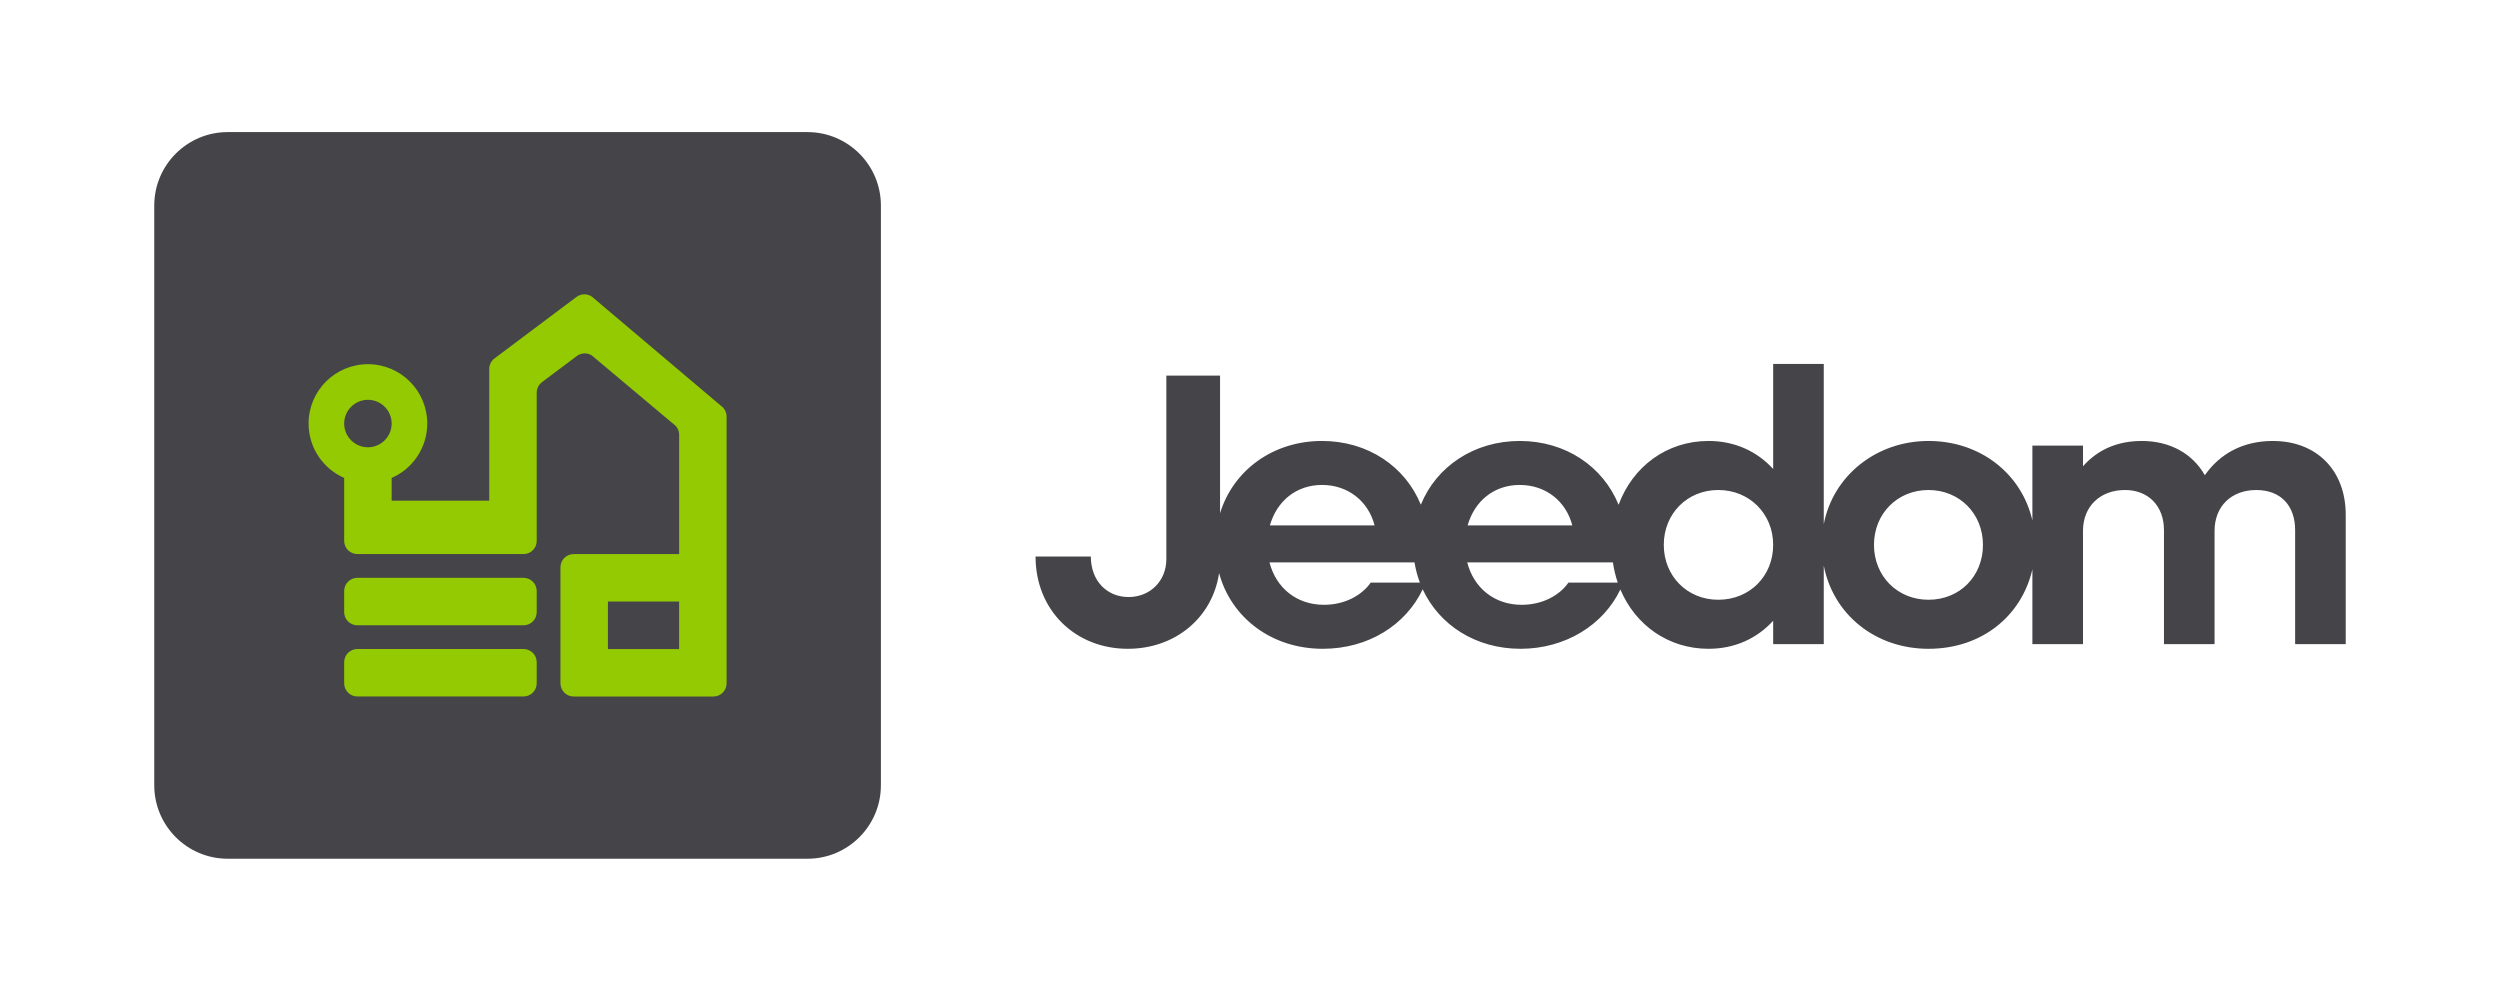
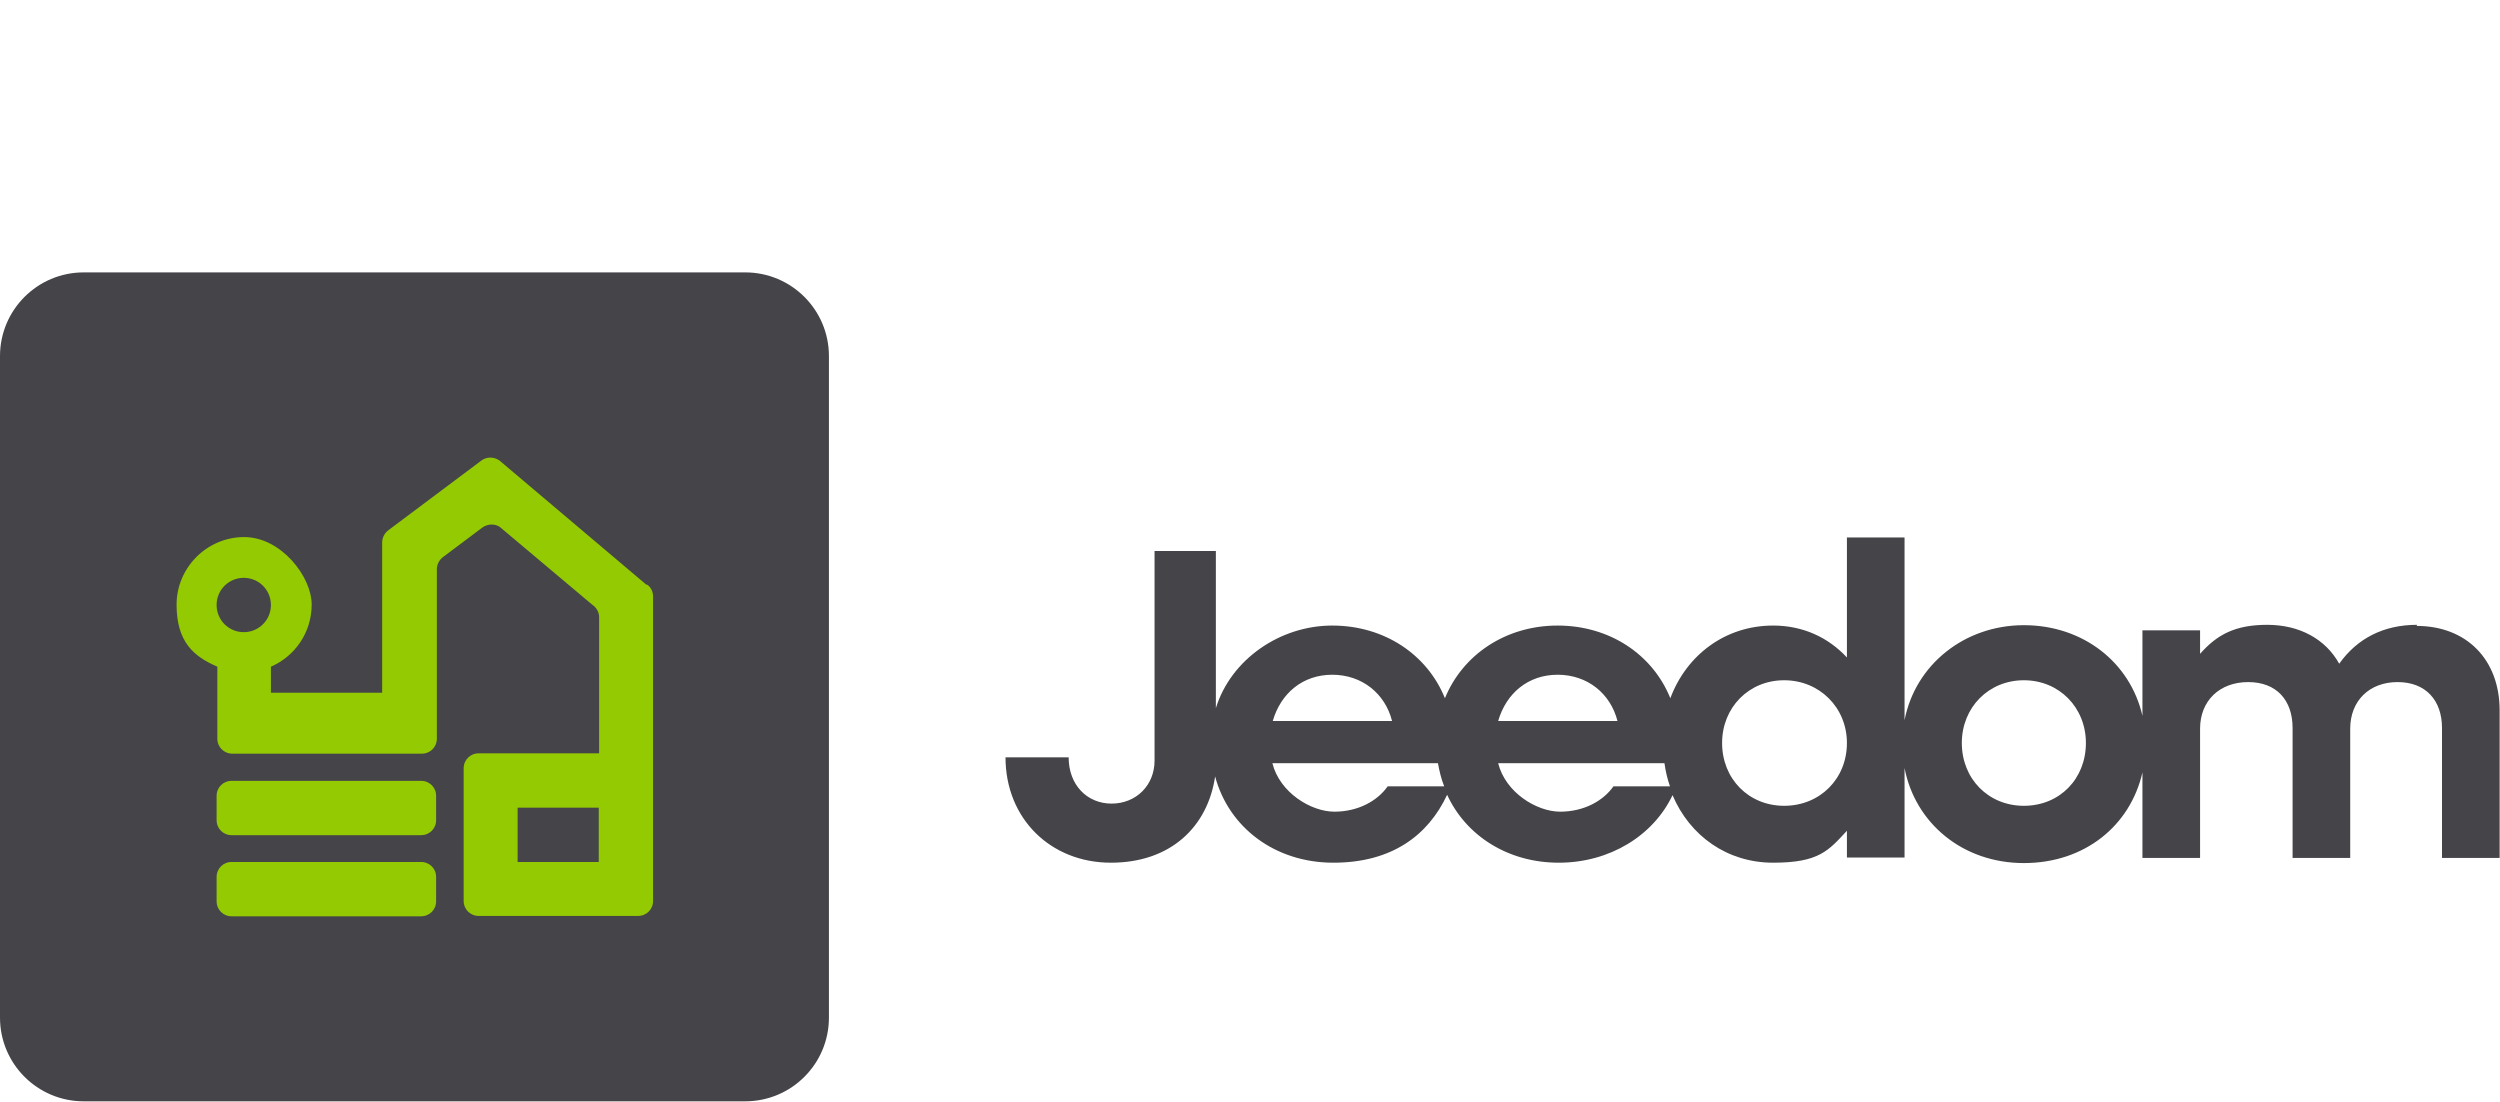
- <svg xmlns="http://www.w3.org/2000/svg" id="logo-jeedom-grand-nom-couleur" viewBox="0 0 3062 1214">
+ <svg xmlns="http://www.w3.org/2000/svg" id="logo-jeedom-grand-nom-couleur" version="1.1" viewBox="0 0 681 300">
  <defs>
-     <style>.cls-1{fill:#4aff64;}.cls-2{fill:#94ca02;}.cls-3{fill:#454449;}.cls-4{opacity:0;}</style>
+     <style>
+       .st0 {
+         fill: #94ca02;
+       }
+ 
+       .st1 {
+         fill: #454449;
+       }
+     </style>
  </defs>
-   <g class="cls-4">
-     <rect class="cls-1" y="-.22" width="3062" height="1214" />
-   </g>
  <g id="Jeedom-logo-color">
-     <path id="Jeedom-wordmark" class="cls-3" d="M2783.9,540.09c-35.76,0-64.36,14.78-83.43,41.95-14.78-26.22-42.43-41.95-77.23-41.95-29.56,0-53.87,10.49-71.99,30.98v-25.26h-61.98v91.66c-13.12-57.12-63.55-97.38-127.28-97.38s-116.82,42.42-128.24,101.96v-196.34h-61.98v128.7c-19.55-21.45-46.72-34.32-79.14-34.32-51.26,0-92.94,31.43-110.17,78.15-19.09-46.9-64.9-78.15-121.05-78.15s-102.16,31.39-121.17,78.05c-19.11-46.84-64.9-78.05-121.01-78.05-60.38,0-108.82,36.13-124.91,88.5v-168.58h-65.79v224.99c0,26.22-19.55,46.24-46.24,46.24s-46.24-20.02-46.24-49.57h-67.7c0,65.78,48.63,112.97,112.99,112.97,58.85,0,103.94-38.87,111.78-92.74,14.75,54.65,64.28,92.74,127.07,92.74,55.7,0,101.65-29.2,122.33-72.85,20.27,43.78,65,72.85,119.85,72.85s101.53-29.13,122.25-72.67c18.38,43.68,58.78,72.67,108.01,72.67,32.42,0,59.59-12.87,79.14-34.32v28.6h61.98v-96.23c11.42,59.53,62.82,101.96,128.24,101.96s114.16-40.26,127.28-97.38v91.66h61.98v-138.71c0-30.03,20.98-50.05,51.49-50.05,28.6,0,47.68,19.54,47.68,49.1v139.67h61.98v-138.71c0-30.03,20.5-50.05,51.01-50.05s47.67,19.54,47.67,49.1v139.67h61.98v-158.26c0-54.82-35.76-90.57-89.15-90.57ZM1619.24,593.96c31.94,0,56.73,20.02,64.36,49.58h-128.24c8.58-30.03,32.42-49.58,63.88-49.58ZM1678.83,713.6c-10.97,15.73-31.94,27.17-57.21,27.17-33.37,0-58.64-20.5-66.74-51.96h177.62c1.39,8.63,3.61,16.91,6.59,24.79h-60.25ZM1861.41,593.96c31.94,0,56.73,20.02,64.36,49.58h-128.24c8.58-30.03,32.42-49.58,63.88-49.58ZM1921.01,713.6c-10.97,15.73-31.94,27.17-57.21,27.17-33.37,0-58.64-20.5-66.74-51.96h178.41c1.26,8.63,3.27,16.91,5.97,24.79h-60.43ZM2104.55,734.58c-38.14,0-66.74-29.08-66.74-67.21s28.6-67.21,66.74-67.21,67.22,29.08,67.22,67.21-28.6,67.21-67.22,67.21ZM2361.99,734.58c-38.14,0-66.74-29.08-66.74-67.21s28.6-67.21,66.74-67.21,66.74,29.08,66.74,67.21-28.13,67.21-66.74,67.21Z" />
-     <rect class="cls-3" x="188.93" y="161.78" width="890" height="890" rx="90" ry="90" />
-     <path id="Jeedom-logomark" class="cls-2" d="M883.17,497.14l-158.05-133.66c-5.73-4.09-13.45-4-19.08.22l-100.37,75.28c-4.07,3.05-6.46,7.84-6.46,12.92v161.33h-119.52v-27.86c25.67-11.22,43.61-36.82,43.61-66.63,0-40.14-32.54-72.68-72.68-72.68s-72.68,32.54-72.68,72.68c0,29.8,17.94,55.41,43.61,66.63v77.12c0,8.92,7.23,16.15,16.15,16.15h203.51c8.92,0,16.15-7.23,16.15-16.15v-181.52c0-5.08,2.39-9.87,6.46-12.92l42.66-31.99c5.42-4.07,12.81-4.32,18.49-.62l99.48,83.56c4.58,2.98,7.35,8.08,7.35,13.54v146.11h-129.21c-8.92,0-16.15,7.23-16.15,16.15v142.13c0,8.92,7.23,16.15,16.15,16.15h171.21c8.92,0,16.15-7.23,16.15-16.15v-326.65c0-5.22-2.52-10.11-6.76-13.14ZM450.61,489.68c16.03,0,29.07,13.04,29.07,29.07s-13.04,29.07-29.07,29.07-29.07-13.04-29.07-29.07,13.04-29.07,29.07-29.07ZM831.79,794.94h-87.22v-58.15h87.22v58.15ZM657.35,723.87v25.84c0,8.92-7.23,16.15-16.15,16.15h-203.51c-8.92,0-16.15-7.23-16.15-16.15v-25.84c0-8.92,7.23-16.15,16.15-16.15h203.51c8.92,0,16.15,7.23,16.15,16.15ZM657.35,811.06v25.84c0,8.92-7.23,16.15-16.15,16.15h-203.51c-8.92,0-16.15-7.23-16.15-16.15v-25.84c0-8.92,7.23-16.15,16.15-16.15h203.51c8.92,0,16.15,7.23,16.15,16.15Z" />
+     <path id="Jeedom-wordmark" class="st1" d="M658.4,170.2c-9.1,0-16.3,3.7-21.2,10.6-3.7-6.7-10.8-10.6-19.6-10.6s-13.7,2.7-18.3,7.9v-6.4h-15.7v23.3c-3.3-14.5-16.1-24.7-32.3-24.7s-29.6,10.8-32.5,25.9v-49.8h-15.7v32.7c-5-5.4-11.9-8.7-20.1-8.7-13,0-23.6,8-28,19.8-4.8-11.9-16.5-19.8-30.7-19.8s-25.9,8-30.7,19.8c-4.8-11.9-16.5-19.8-30.7-19.8s-27.6,9.2-31.7,22.5v-42.8h-16.7v57.1c0,6.7-5,11.7-11.7,11.7s-11.7-5.1-11.7-12.6h-17.2c0,16.7,12.3,28.7,28.7,28.7s26.4-9.9,28.4-23.5c3.7,13.9,16.3,23.5,32.2,23.5s25.8-7.4,31-18.5c5.1,11.1,16.5,18.5,30.4,18.5s25.8-7.4,31-18.4c4.7,11.1,14.9,18.4,27.4,18.4s15.1-3.3,20.1-8.7v7.3h15.7v-24.4c2.9,15.1,15.9,25.9,32.5,25.9s29-10.2,32.3-24.7v23.3h15.7v-35.2c0-7.6,5.3-12.7,13.1-12.7s12.1,5,12.1,12.5v35.4h15.7v-35.2c0-7.6,5.2-12.7,12.9-12.7s12.1,5,12.1,12.5v35.4h15.7v-40.2c0-13.9-9.1-23-22.6-23h0ZM362.9,183.8c8.1,0,14.4,5.1,16.3,12.6h-32.5c2.2-7.6,8.2-12.6,16.2-12.6ZM378,214.2c-2.8,4-8.1,6.9-14.5,6.9s-14.9-5.2-16.9-13.2h45.1c.4,2.2.9,4.3,1.7,6.3h-15.3ZM424.3,183.8c8.1,0,14.4,5.1,16.3,12.6h-32.5c2.2-7.6,8.2-12.6,16.2-12.6ZM439.5,214.2c-2.8,4-8.1,6.9-14.5,6.9s-14.9-5.2-16.9-13.2h45.3c.3,2.2.8,4.3,1.5,6.3h-15.3ZM486,219.5c-9.7,0-16.9-7.4-16.9-17.1s7.3-17.1,16.9-17.1,17.1,7.4,17.1,17.1-7.3,17.1-17.1,17.1ZM551.3,219.5c-9.7,0-16.9-7.4-16.9-17.1s7.3-17.1,16.9-17.1,16.9,7.4,16.9,17.1-7.1,17.1-16.9,17.1Z" />
+     <rect class="st1" y="74.2" width="225.8" height="225.8" rx="22.8" ry="22.8" />
+     <path id="Jeedom-logomark" class="st0" d="M176.1,159.3l-40.1-33.9c-1.5-1-3.4-1-4.8,0l-25.5,19.1c-1,.8-1.6,2-1.6,3.3v40.9h-30.3v-7.1c6.5-2.8,11.1-9.3,11.1-16.9s-8.3-18.4-18.4-18.4-18.4,8.3-18.4,18.4,4.6,14.1,11.1,16.9v19.6c0,2.3,1.8,4.1,4.1,4.1h51.6c2.3,0,4.1-1.8,4.1-4.1v-46.1c0-1.3.6-2.5,1.6-3.3l10.8-8.1c1.4-1,3.3-1.1,4.7-.2l25.2,21.2c1.2.8,1.9,2.1,1.9,3.4v37.1h-32.8c-2.3,0-4.1,1.8-4.1,4.1v36.1c0,2.3,1.8,4.1,4.1,4.1h43.4c2.3,0,4.1-1.8,4.1-4.1v-82.9c0-1.3-.6-2.6-1.7-3.3h0ZM66.4,157.4c4.1,0,7.4,3.3,7.4,7.4s-3.3,7.4-7.4,7.4-7.4-3.3-7.4-7.4,3.3-7.4,7.4-7.4ZM163.1,234.8h-22.1v-14.8h22.1v14.8h0ZM118.8,216.8v6.6c0,2.3-1.8,4.1-4.1,4.1h-51.6c-2.3,0-4.1-1.8-4.1-4.1v-6.6c0-2.3,1.8-4.1,4.1-4.1h51.6c2.3,0,4.1,1.8,4.1,4.1ZM118.8,238.9v6.6c0,2.3-1.8,4.1-4.1,4.1h-51.6c-2.3,0-4.1-1.8-4.1-4.1v-6.6c0-2.3,1.8-4.1,4.1-4.1h51.6c2.3,0,4.1,1.8,4.1,4.1Z" />
  </g>
</svg>
